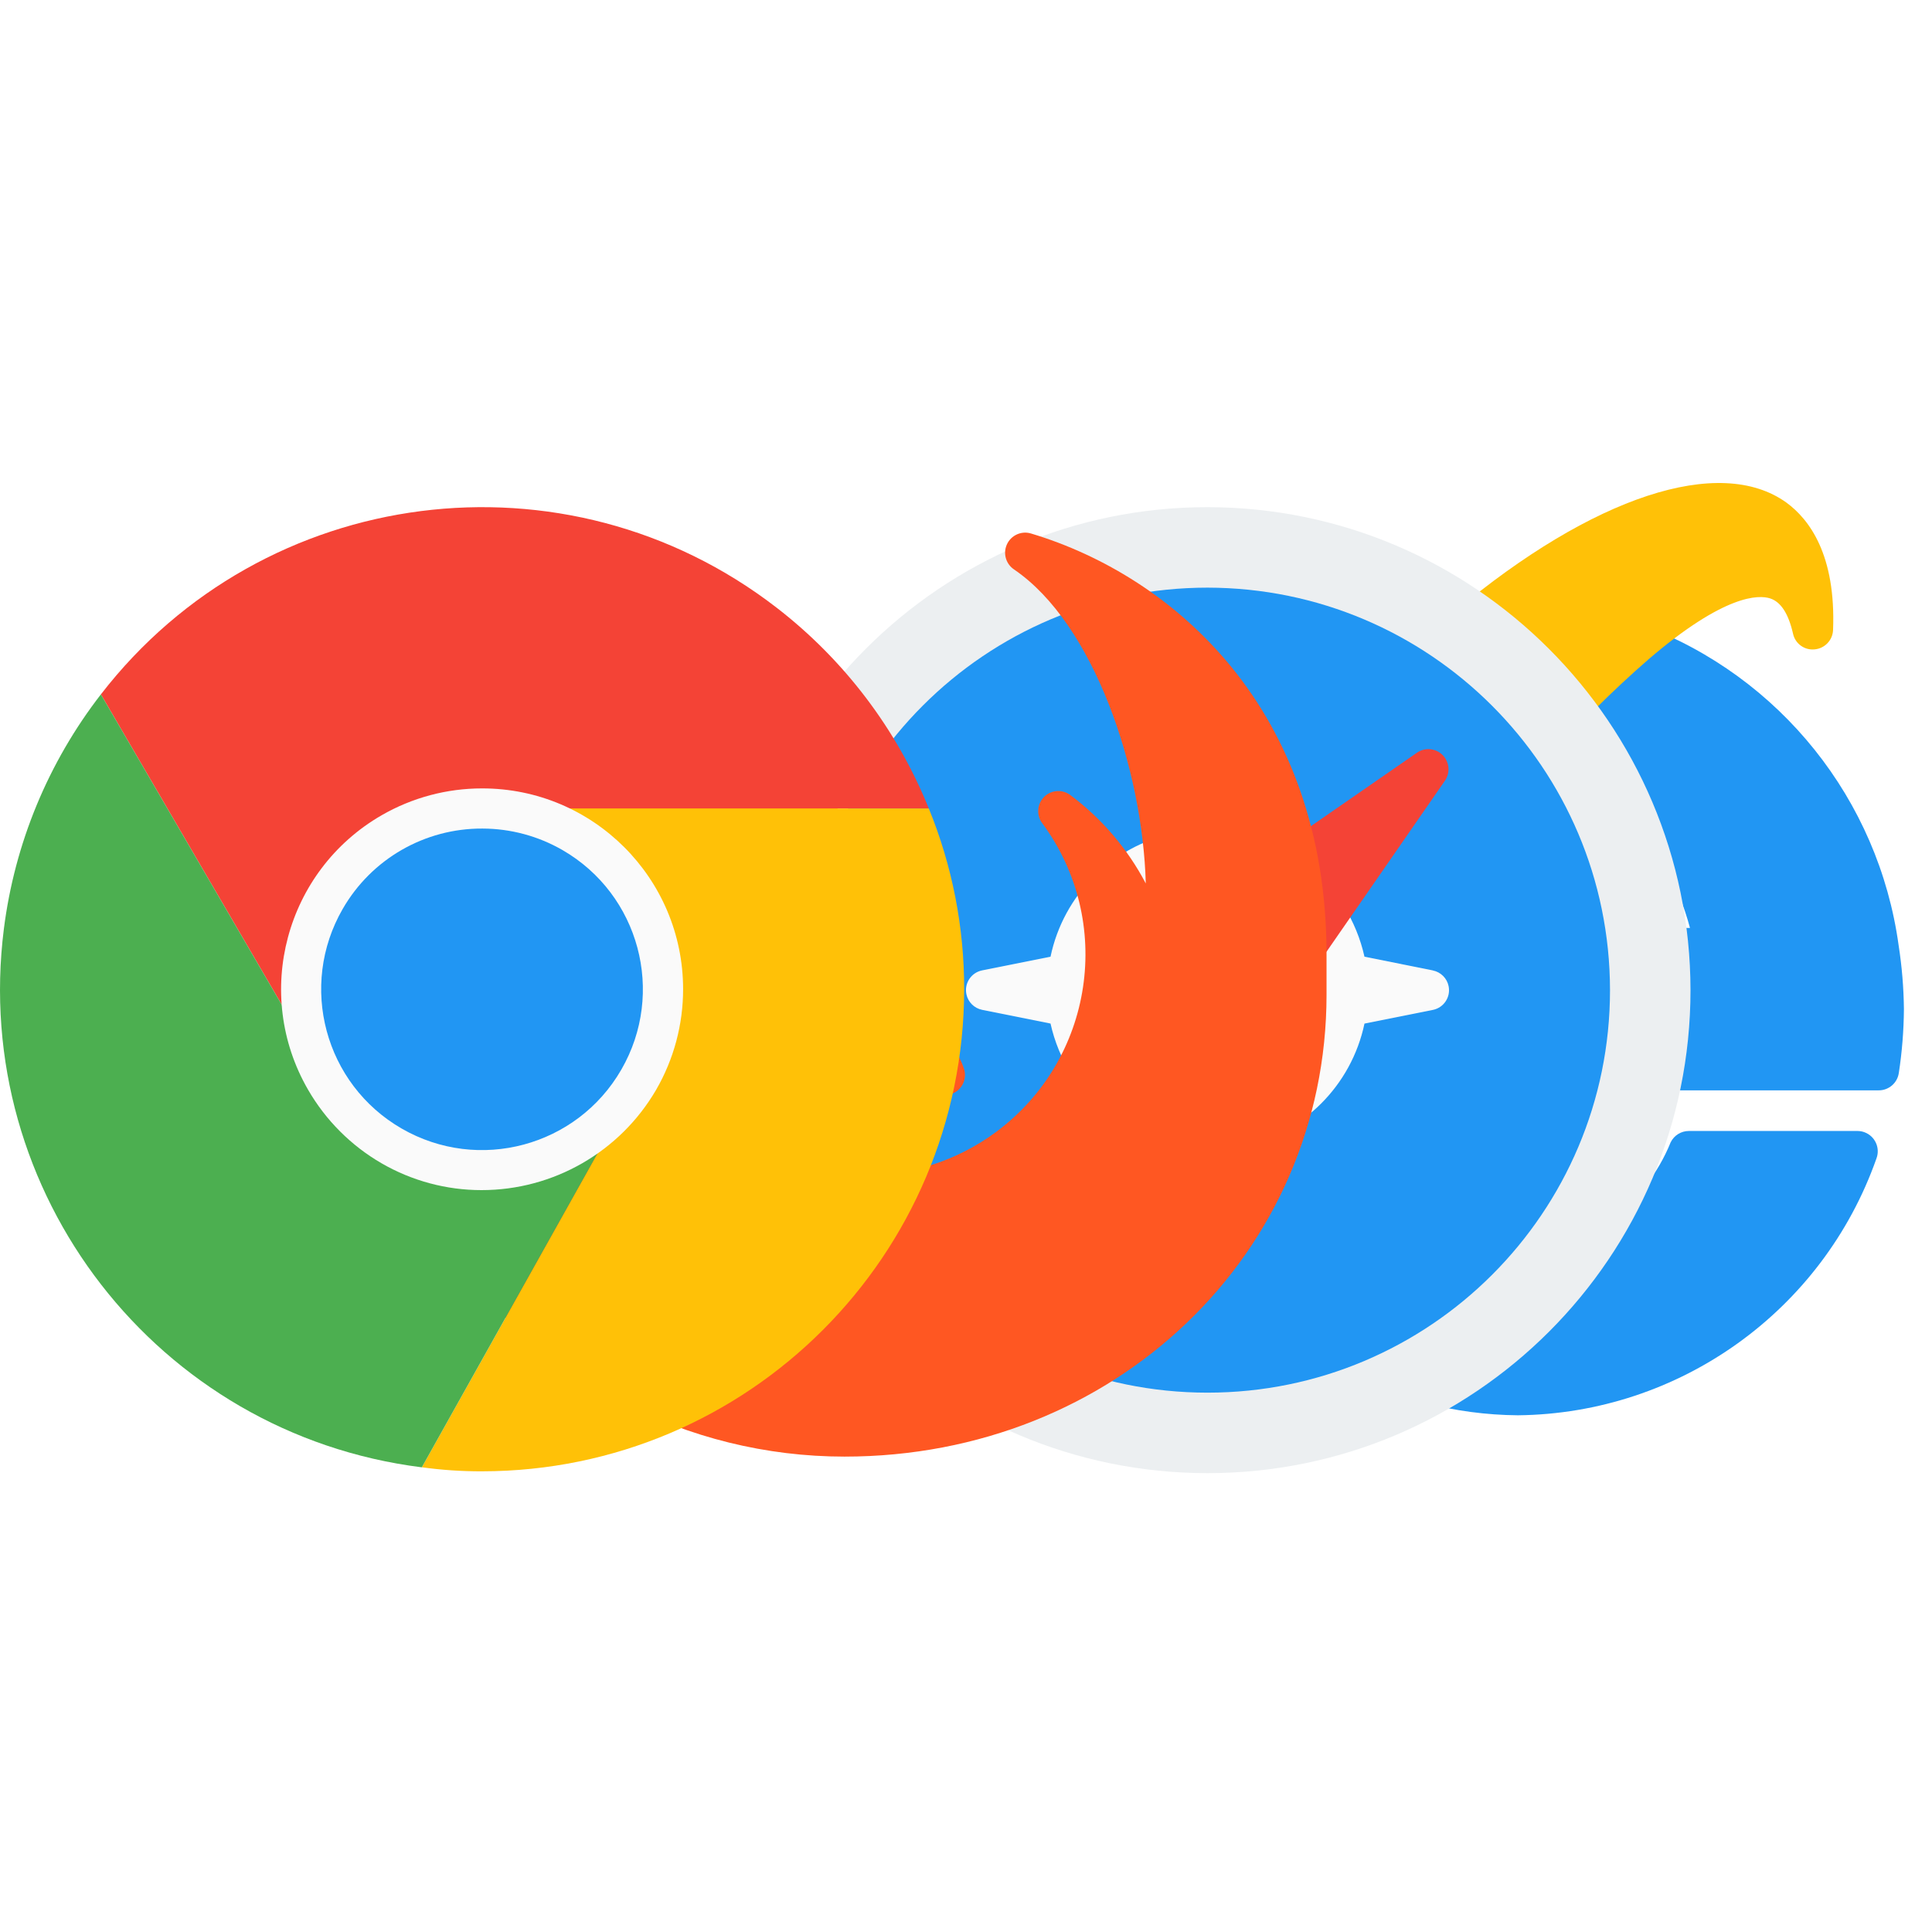
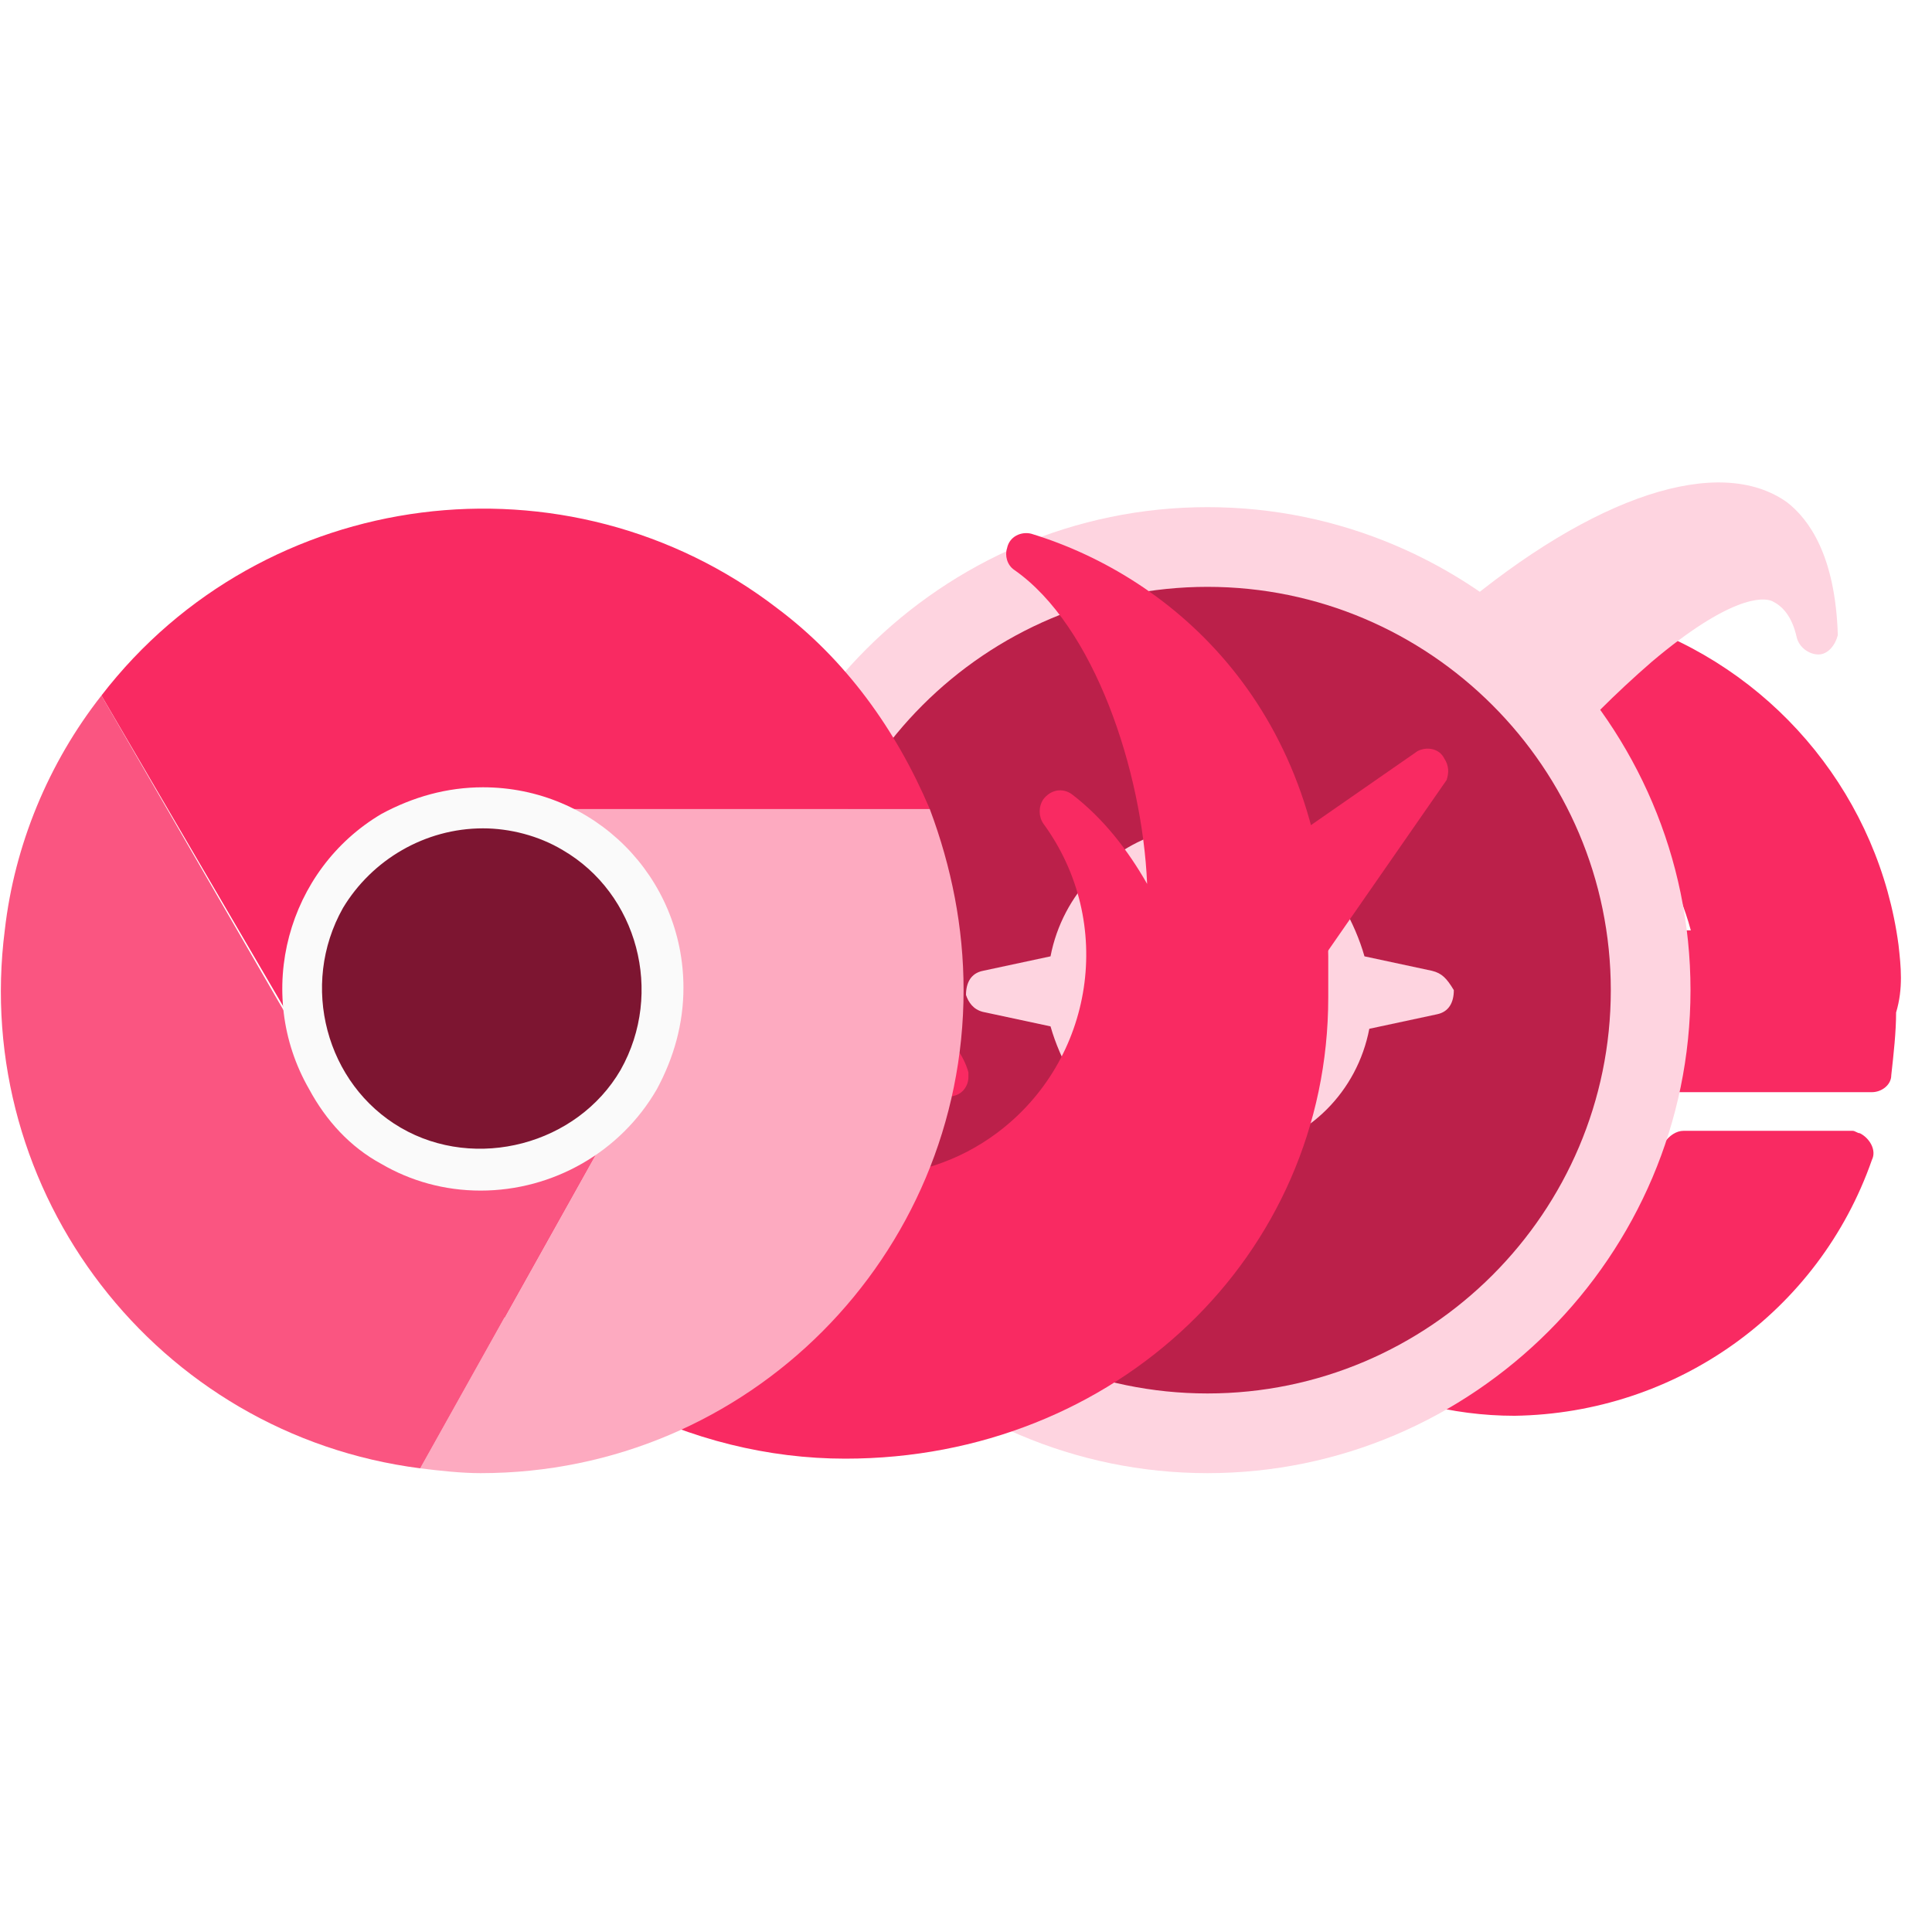
- <svg xmlns="http://www.w3.org/2000/svg" width="80px" height="80px" viewBox="0 0 80 80" version="1.1">
-   <g id="01-Base-/-Ic-/-CrossBrowser" stroke="none" stroke-width="1" fill="none" fill-rule="evenodd">
-     <g id="internet-explorer" transform="translate(45, 20)" fill-rule="nonzero">
-       <g id="Group" transform="translate(1.813254, 5.124415)" fill="#2196F3">
-         <path d="M14.505,1.499 C14.863,1.203 14.913,0.673 14.616,0.315 C14.43,0.09 14.139,-0.022 13.849,0.019 C5.772,1.404 -0.086,8.476 0.058,16.67 C0.061,17.359 0.11,18.047 0.203,18.73 C0.253,19.11 0.554,19.408 0.934,19.455 C0.969,19.457 1.004,19.457 1.039,19.455 C1.384,19.455 1.694,19.244 1.821,18.923 C3.151,15.627 4.886,12.508 6.984,9.638 C9.144,6.624 11.671,3.89 14.505,1.499 Z" id="Path" />
-         <path d="M31.805,14.021 C30.974,7.981 26.896,2.885 21.186,0.751 C20.901,0.648 20.583,0.706 20.353,0.902 C18.804,2.247 17.348,3.696 15.997,5.24 C15.689,5.587 15.72,6.119 16.067,6.427 C16.202,6.546 16.371,6.62 16.55,6.636 C19.554,6.908 22.173,9.594 23.165,13.299 L10.119,13.299 C9.843,13.299 9.585,13.434 9.428,13.661 C8.35,15.215 7.329,16.772 6.4,18.289 L6.4,18.289 L6.4,18.289 C4.955,20.566 3.757,22.991 2.825,25.521 C2.74,25.779 2.786,26.061 2.946,26.28 C2.96,26.3 2.975,26.32 2.991,26.339 C5.87,30.754 10.768,33.435 16.039,33.48 C22.731,33.407 28.664,29.157 30.887,22.844 C31.05,22.409 30.83,21.924 30.395,21.761 C30.301,21.725 30.201,21.707 30.099,21.707 L23.12,21.707 C22.8,21.707 22.508,21.888 22.366,22.174 C21.311,24.788 18.852,26.567 16.039,26.752 C12.803,26.752 10,24.024 8.94,20.025 L30.972,20.025 C31.394,20.029 31.753,19.721 31.813,19.304 C31.947,18.429 32.017,17.546 32.024,16.661 C32.014,15.777 31.941,14.895 31.805,14.021 Z" id="Path" />
+ <svg xmlns="http://www.w3.org/2000/svg" version="1.1" id="Calque_1" x="0px" y="0px" viewBox="0 0 80 80" style="enable-background:new 0 0 80 80;" xml:space="preserve">
+   <style type="text/css">
+ 	.st0{fill:#F92A62;}
+ 	.st1{fill:#FED4E0;}
+ 	.st2{fill:#BB204A;}
+ 	.st3{fill:#FB7FA1;}
+ 	.st4{fill:#FDAAC0;}
+ 	.st5{fill:#FA5581;}
+ 	.st6{fill:#F44336;}
+ 	.st7{fill:#7D1531;}
+ 	.st8{fill:#FAFAFA;}
+ 	.st9{fill:#3E0A18;}
+ </style>
+   <g>
+     <g id="internet-explorer" transform="translate(45, 20)">
+       <g id="Group" transform="translate(1.813254, 5.124415)">
+         <path id="Path" class="st0" d="M14.5,1.5c0.4-0.3,0.4-0.8,0.1-1.2C14.4,0.1,14.1,0,13.8,0C5.8,1.4-0.1,8.5,0.1,16.7     c0,0.7,0.1,1.4,0.1,2.1c0.1,0.4,0.4,0.7,0.7,0.7c0,0,0.1,0,0.1,0c0.3,0,0.7-0.2,0.8-0.5c1.3-3.3,3.1-6.4,5.2-9.3     C9.1,6.6,11.7,3.9,14.5,1.5z" />
+         <path class="st0" d="M31.8,14C31,8,26.9,2.9,21.2,0.8c-0.3-0.1-0.6,0-0.8,0.2c-1.5,1.3-3,2.8-4.4,4.3c-0.3,0.3-0.3,0.9,0.1,1.2     c0.1,0.1,0.3,0.2,0.5,0.2c3,0.3,5.6,3,6.6,6.7h-13c-0.3,0-0.5,0.1-0.7,0.4c-1.1,1.6-2.1,3.1-3,4.6l0,0l0,0     C5,20.6,3.8,23,2.8,25.5c-0.1,0.3,0,0.5,0.1,0.8c0,0,0,0,0,0.1c2.9,4.4,7.8,7.1,13,7.1c6.7-0.1,12.6-4.3,14.8-10.6     c0.2-0.4-0.1-0.9-0.5-1.1c-0.1,0-0.2-0.1-0.3-0.1h-7c-0.3,0-0.6,0.2-0.8,0.5c-1.1,2.6-3.5,4.4-6.3,4.6c-3.2,0-6-2.7-7.1-6.7h22     c0.4,0,0.8-0.3,0.8-0.7c0.1-0.9,0.2-1.8,0.2-2.6C32,15.8,31.9,14.9,31.8,14z" />
      </g>
-       <path d="M28.974,0.813 C26.214,-1.178 20.955,0.551 15.247,5.32 C12.302,7.803 9.677,10.643 7.433,13.773 C5.254,16.757 3.452,20 2.07,23.427 C2.058,23.455 2.049,23.484 2.041,23.513 C-0.65,30.257 -0.586,35.895 2.209,37.888 C3.125,38.524 4.201,38.892 5.316,38.949 C5.504,38.951 5.693,38.933 5.877,38.895 C6.382,38.811 6.826,38.513 7.093,38.076 C7.33,37.68 7.203,37.168 6.809,36.927 C6.291,36.611 4.715,35.646 6.226,31.187 C7.121,28.776 8.266,26.464 9.643,24.292 C10.563,22.798 11.567,21.264 12.625,19.74 L13.814,18.069 C15.455,15.784 17.21,13.583 19.073,11.476 C20.373,9.99 21.773,8.595 23.263,7.3 C26.44,4.577 27.839,4.634 28.292,4.777 C28.744,4.92 29.058,5.416 29.245,6.238 C29.334,6.653 29.72,6.933 30.142,6.889 C30.558,6.851 30.883,6.512 30.903,6.094 C31.026,2.981 29.923,1.508 28.974,0.813 Z" id="Path" fill="#FFC107" />
+       <path class="st1" d="M29,0.8c-2.8-2-8-0.3-13.7,4.5c-2.9,2.5-5.6,5.3-7.8,8.5c-2.2,3-4,6.2-5.4,9.7c0,0,0,0.1,0,0.1    c-2.7,6.7-2.6,12.4,0.2,14.4c0.9,0.6,2,1,3.1,1.1c0.2,0,0.4,0,0.6-0.1c0.5-0.1,0.9-0.4,1.2-0.8c0.2-0.4,0.1-0.9-0.3-1.1    c-0.5-0.3-2.1-1.3-0.6-5.7c0.9-2.4,2-4.7,3.4-6.9c0.9-1.5,1.9-3,3-4.6l1.2-1.7c1.6-2.3,3.4-4.5,5.3-6.6c1.3-1.5,2.7-2.9,4.2-4.2    c3.2-2.7,4.6-2.7,5-2.5s0.8,0.6,1,1.5c0.1,0.4,0.5,0.7,0.9,0.7c0.4,0,0.7-0.4,0.8-0.8C31,3,29.9,1.5,29,0.8z" />
    </g>
-     <g id="safari-(1)" transform="translate(30, 21)" fill-rule="nonzero">
-       <path d="M20,0 C8.954,0 0,8.954 0,20 C0,31.046 8.954,40 20,40 C31.046,40 40,31.046 40,20 C39.988,8.959 31.041,0.012 20,0 Z" id="Path" fill="#ECEFF1" />
-       <path d="M20,3.333 C10.795,3.333 3.333,10.795 3.333,20 C3.333,29.205 10.795,36.667 20,36.667 C29.205,36.667 36.667,29.205 36.667,20 C36.657,10.799 29.201,3.343 20,3.333 Z" id="Path" fill="#2196F3" />
-       <path d="M29.333,19.183 L26.5,18.615 C26.335,17.874 26.045,17.166 25.643,16.522 C25.609,16.467 25.569,16.416 25.523,16.37 L23.63,14.485 C23.584,14.439 23.533,14.399 23.478,14.365 C22.834,13.963 22.126,13.674 21.385,13.508 L20.817,10.667 C20.725,10.216 20.285,9.924 19.834,10.016 C19.506,10.082 19.25,10.339 19.183,10.667 L18.615,13.5 C16.045,14.038 14.038,16.045 13.5,18.615 L10.667,19.182 C10.216,19.273 9.924,19.713 10.016,20.164 C10.082,20.492 10.339,20.748 10.667,20.815 L13.5,21.383 C13.665,22.125 13.955,22.833 14.357,23.477 C14.391,23.532 14.431,23.583 14.477,23.628 L16.362,25.513 C16.407,25.559 16.458,25.599 16.513,25.633 C17.157,26.035 17.865,26.325 18.607,26.49 L19.175,29.323 C19.266,29.774 19.706,30.066 20.157,29.974 C20.485,29.908 20.742,29.651 20.808,29.323 L21.377,26.49 C23.947,25.958 25.958,23.954 26.5,21.385 L29.333,20.818 C29.784,20.727 30.076,20.287 29.984,19.836 C29.918,19.508 29.661,19.252 29.333,19.185 L29.333,19.183 L29.333,19.183 Z" id="Path" fill="#FAFAFA" />
-       <path d="M29.85,11.3 L22.35,22.133 C22.327,22.18 22.293,22.22 22.25,22.25 L17.75,17.75 C17.78,17.707 17.82,17.673 17.867,17.65 L28.7,10.15 C29.089,9.904 29.604,10.019 29.85,10.408 C30.023,10.68 30.023,11.028 29.85,11.3 Z" id="Path" fill="#F44336" />
-       <path d="M22.25,22.25 C22.22,22.293 22.18,22.327 22.133,22.35 L11.3,29.85 C10.974,30.083 10.526,30.041 10.25,29.75 C9.964,29.472 9.921,29.027 10.15,28.7 L17.65,17.867 C17.673,17.82 17.707,17.78 17.75,17.75 L22.25,22.25 Z" id="Path" fill="#CFD8DC" />
+     <g transform="translate(30, 21)">
+       <path class="st1" d="M20,0C9,0,0,9,0,20s9,20,20,20s20-9,20-20C40,9,31,0,20,0z" />
+       <path class="st2" d="M20,3.3C10.8,3.3,3.3,10.8,3.3,20S10.8,36.7,20,36.7S36.7,29.2,36.7,20C36.7,10.8,29.2,3.3,20,3.3z" />
+       <path class="st1" d="M29.3,19.2l-2.8-0.6c-0.2-0.7-0.5-1.4-0.9-2.1c0-0.1-0.1-0.1-0.1-0.2l-1.9-1.9c0,0-0.1-0.1-0.2-0.1    c-0.6-0.4-1.4-0.7-2.1-0.9l-0.6-2.8c-0.1-0.5-0.5-0.7-1-0.7c-0.3,0.1-0.6,0.3-0.7,0.7l-0.6,2.8C16,14,14,16,13.5,18.6l-2.8,0.6    c-0.5,0.1-0.7,0.5-0.7,1c0.1,0.3,0.3,0.6,0.7,0.7l2.8,0.6c0.2,0.7,0.5,1.4,0.9,2.1c0,0.1,0.1,0.1,0.1,0.2l1.9,1.9    c0,0,0.1,0.1,0.2,0.1c0.6,0.4,1.4,0.7,2.1,0.9l0.6,2.8c0.1,0.5,0.5,0.7,1,0.7c0.3-0.1,0.6-0.3,0.7-0.7l0.6-2.8    c2.6-0.5,4.6-2.5,5.1-5.1l2.8-0.6c0.5-0.1,0.7-0.5,0.7-1C29.9,19.5,29.7,19.3,29.3,19.2L29.3,19.2L29.3,19.2z" />
+       <path class="st0" d="M29.9,11.3l-7.5,10.8c0,0-0.1,0.1-0.1,0.1l-4.5-4.5c0,0,0.1-0.1,0.1-0.1l10.8-7.5c0.4-0.2,0.9-0.1,1.1,0.3    C30,10.7,30,11,29.9,11.3z" />
+       <path class="st3" d="M22.2,22.2c0,0-0.1,0.1-0.1,0.1l-10.8,7.5c-0.3,0.2-0.8,0.2-1.1-0.1c-0.3-0.3-0.3-0.7-0.1-1l7.5-10.8    c0,0,0.1-0.1,0.1-0.1L22.2,22.2z" />
    </g>
-     <g id="firefox" transform="translate(15, 22)" fill="#FF5722" fill-rule="nonzero">
-       <path d="M27.693,0.091 C27.254,-0.043 26.789,0.205 26.655,0.645 C26.549,0.994 26.683,1.372 26.986,1.577 C30.296,3.827 32.317,9.854 32.444,14.581 C31.689,13.143 30.622,11.893 29.32,10.922 C28.952,10.646 28.431,10.721 28.156,11.088 C27.934,11.384 27.934,11.79 28.156,12.086 C31.158,16.15 30.297,21.879 26.233,24.881 C24.66,26.043 22.756,26.67 20.8,26.671 C19.871,26.714 18.944,26.567 18.074,26.238 C19.022,25.846 19.926,25.355 20.772,24.773 C21.737,23.996 22.898,23.502 24.127,23.344 C24.586,23.344 24.958,22.971 24.958,22.512 C24.958,22.444 24.95,22.377 24.934,22.311 C24.491,20.879 23.129,19.933 21.632,20.017 C20.827,19.982 20.045,20.292 19.483,20.869 C19.035,21.268 18.573,21.681 16.641,21.681 C13.238,21.681 11.651,19.696 11.651,18.354 C11.703,17.856 11.968,17.405 12.378,17.118 C12.747,16.856 13.143,16.633 13.558,16.453 C13.888,16.764 14.403,16.764 14.734,16.453 C15.206,15.931 15.363,15.197 15.144,14.528 L19.596,11.56 C19.978,11.306 20.081,10.789 19.826,10.407 C19.672,10.176 19.414,10.038 19.137,10.037 L17.473,10.037 C15.622,10.037 14.411,9.677 14.146,9.05 C13.765,8.132 15.02,6.176 16.394,4.804 C16.719,4.479 16.72,3.953 16.395,3.627 C16.24,3.472 16.029,3.384 15.81,3.383 C13.622,3.58 11.648,4.779 10.467,6.632 C9.214,6.518 7.952,6.537 6.703,6.688 C6.436,6.388 6.212,6.052 6.037,5.69 C5.493,4.72 5.14,3.655 4.998,2.551 C4.998,2.092 4.627,1.719 4.167,1.718 C3.946,1.718 3.733,1.806 3.577,1.962 C1.77,3.863 1.267,6.655 2.296,9.067 C-2.833,18.825 0.92,30.894 10.678,36.023 C13.543,37.529 16.732,38.315 19.968,38.315 C31.161,38.315 39.929,29.911 39.929,19.185 L39.929,17.522 C39.929,7.375 33.608,1.866 27.693,0.091 Z" id="Path" />
+     <g id="firefox" transform="translate(15, 22)">
+       <path class="st0" d="M27.7,0.1c-0.4-0.1-0.9,0.1-1,0.6c-0.1,0.3,0,0.7,0.3,0.9c3.3,2.3,5.3,8.3,5.5,13c-0.8-1.4-1.8-2.7-3.1-3.7    c-0.4-0.3-0.9-0.2-1.2,0.2c-0.2,0.3-0.2,0.7,0,1c3,4.1,2.1,9.8-1.9,12.8c-1.6,1.2-3.5,1.8-5.4,1.8c-0.9,0-1.9-0.1-2.7-0.4    c0.9-0.4,1.9-0.9,2.7-1.5c1-0.8,2.1-1.3,3.4-1.4c0.5,0,0.8-0.4,0.8-0.8c0-0.1,0-0.1,0-0.2c-0.4-1.4-1.8-2.4-3.3-2.3    c-0.8,0-1.6,0.3-2.1,0.9c-0.4,0.4-0.9,0.8-2.8,0.8c-3.4,0-5-2-5-3.3c0.1-0.5,0.3-0.9,0.7-1.2c0.4-0.3,0.8-0.5,1.2-0.7    c0.3,0.3,0.8,0.3,1.2,0c0.5-0.5,0.6-1.3,0.4-1.9l4.5-3c0.4-0.3,0.5-0.8,0.2-1.2c-0.2-0.2-0.4-0.4-0.7-0.4h-1.7    c-1.9,0-3.1-0.4-3.3-1c-0.4-0.9,0.9-2.9,2.2-4.2c0.3-0.3,0.3-0.9,0-1.2c-0.2-0.2-0.4-0.2-0.6-0.2c-2.2,0.2-4.2,1.4-5.3,3.2    C9.2,6.5,8,6.5,6.7,6.7C6.4,6.4,6.2,6.1,6,5.7c-0.5-1-0.9-2-1-3.1c0-0.5-0.4-0.8-0.8-0.8C3.9,1.7,3.7,1.8,3.6,2    C1.8,3.9,1.3,6.7,2.3,9.1c-5.1,9.8-1.4,21.8,8.4,27c2.9,1.5,6.1,2.3,9.3,2.3c11.2,0,20-8.4,20-19.1v-1.7    C39.9,7.4,33.6,1.9,27.7,0.1z" />
    </g>
-     <g id="chrome" transform="translate(0, 21)" fill-rule="nonzero">
-       <path d="M38.46,12.477 L19.963,12.477 C15.829,12.473 12.474,15.821 12.47,19.955 C12.469,21.239 12.798,22.502 13.425,23.622 L4.177,7.753 C10.913,-0.965 23.442,-2.572 32.16,4.164 C34.96,6.327 37.134,9.197 38.46,12.477 Z" id="Path" fill="#F44336" />
-       <path d="M39.924,19.963 C39.914,30.983 30.983,39.914 19.963,39.924 C19.128,39.927 18.294,39.871 17.468,39.757 L26.45,23.705 C28.509,20.121 27.281,15.547 23.705,13.475 C22.573,12.82 21.288,12.475 19.979,12.477 L38.46,12.477 C39.431,14.853 39.928,17.396 39.924,19.963 Z" id="Path" fill="#FFC107" />
-       <path d="M26.45,23.705 L17.468,39.757 L17.451,39.757 C6.52,38.376 -1.222,28.395 0.16,17.465 C0.607,13.927 1.994,10.573 4.177,7.753 L13.425,23.622 L13.475,23.705 C15.538,27.288 20.114,28.521 23.697,26.458 C24.841,25.8 25.791,24.85 26.45,23.705 Z" id="Path" fill="#4CAF50" />
-       <path d="M26.45,23.705 C24.388,27.288 19.811,28.521 16.228,26.458 C15.084,25.8 14.134,24.85 13.475,23.705 L13.425,23.622 C11.404,20.016 12.689,15.454 16.296,13.433 C17.416,12.805 18.679,12.476 19.963,12.477 L19.979,12.477 C21.288,12.475 22.573,12.82 23.705,13.475 C27.282,15.547 28.509,20.121 26.45,23.705 Z" id="Path" fill="#F44336" />
-       <path d="M26.45,23.705 C24.388,27.288 19.811,28.521 16.228,26.458 C15.084,25.8 14.134,24.85 13.475,23.705 L13.425,23.622 C11.404,20.016 12.689,15.454 16.296,13.433 C17.416,12.805 18.679,12.476 19.963,12.477 L19.979,12.477 C21.288,12.475 22.573,12.82 23.705,13.475 C27.282,15.547 28.509,20.121 26.45,23.705 Z" id="Path" fill="#2196F3" />
-       <path d="M19.934,28.28 C18.484,28.28 17.06,27.897 15.804,27.172 C14.538,26.44 13.487,25.388 12.755,24.121 C10.458,20.143 11.821,15.057 15.799,12.76 C17.065,12.029 18.501,11.645 19.963,11.646 C24.556,11.642 28.283,15.363 28.286,19.956 C28.287,21.418 27.903,22.855 27.172,24.121 L27.172,24.121 C25.673,26.698 22.916,28.283 19.934,28.28 Z M19.978,13.309 C17.591,13.296 15.381,14.567 14.191,16.636 C12.353,19.822 13.446,23.894 16.632,25.731 C19.818,27.569 23.891,26.476 25.728,23.29 L25.728,23.29 C27.565,20.107 26.475,16.038 23.293,14.2 C22.285,13.619 21.143,13.311 19.979,13.309 L19.978,13.309 L19.978,13.309 Z" id="Shape" fill="#FAFAFA" />
+     <g id="chrome" transform="translate(0, 21)">
+       <path class="st0" d="M38.5,12.5H20c-4.1,0-7.5,3.3-7.5,7.5c0,1.3,0.3,2.5,1,3.7L4.2,7.8c6.7-8.7,19.3-10.3,28-3.6    C35,6.3,37.1,9.2,38.5,12.5z" />
+       <path class="st4" d="M39.9,20c0,11-8.9,20-20,20c-0.8,0-1.7-0.1-2.5-0.2l9-16.1c2.1-3.6,0.8-8.2-2.7-10.2c-1.1-0.7-2.4-1-3.7-1    h18.5C39.4,14.9,39.9,17.4,39.9,20z" />
+       <path class="st5" d="M26.4,23.7l-9,16.1h0C6.5,38.4-1.2,28.4,0.2,17.5c0.4-3.5,1.8-6.9,4-9.7l9.2,15.9l0,0.1    c2.1,3.6,6.6,4.8,10.2,2.8C24.8,25.8,25.8,24.8,26.4,23.7z" />
+       <path class="st6" d="M26.4,23.7c-2.1,3.6-6.6,4.8-10.2,2.8c-1.1-0.7-2.1-1.6-2.8-2.8l0-0.1c-2-3.6-0.7-8.2,2.9-10.2    c1.1-0.6,2.4-1,3.7-1h0c1.3,0,2.6,0.3,3.7,1C27.3,15.5,28.5,20.1,26.4,23.7z" />
+       <path class="st7" d="M26.4,23.7c-2.1,3.6-6.6,4.8-10.2,2.8c-1.1-0.7-2.1-1.6-2.8-2.8l0-0.1c-2-3.6-0.7-8.2,2.9-10.2    c1.1-0.6,2.4-1,3.7-1h0c1.3,0,2.6,0.3,3.7,1C27.3,15.5,28.5,20.1,26.4,23.7z" />
+       <path id="Shape" class="st8" d="M19.9,28.3c-1.5,0-2.9-0.4-4.1-1.1c-1.3-0.7-2.3-1.8-3-3.1c-2.3-4-0.9-9.1,3-11.4    c1.3-0.7,2.7-1.1,4.2-1.1c4.6,0,8.3,3.7,8.3,8.3c0,1.5-0.4,2.9-1.1,4.2l0,0C25.7,26.7,22.9,28.3,19.9,28.3z M20,13.3    c-2.4,0-4.6,1.3-5.8,3.3c-1.8,3.2-0.7,7.3,2.4,9.1s7.3,0.7,9.1-2.4l0,0c1.8-3.2,0.7-7.3-2.4-9.1C22.3,13.6,21.1,13.3,20,13.3    L20,13.3L20,13.3z" />
    </g>
  </g>
+   <rect x="-108.5" y="108.8" class="st9" width="25.7" height="25.7" />
+   <rect x="-70.7" y="108.8" class="st7" width="25.7" height="25.7" />
+   <rect x="-30.3" y="108.8" class="st2" width="25.7" height="25.7" />
+   <rect x="4.8" y="108.8" class="st0" width="25.7" height="25.7" />
+   <rect x="40" y="108.8" class="st5" width="25.7" height="25.7" />
+   <rect x="83.6" y="108.8" class="st3" width="25.7" height="25.7" />
+   <rect x="122.9" y="108.8" class="st4" width="25.7" height="25.7" />
+   <rect x="173" y="108.8" class="st1" width="25.7" height="25.7" />
</svg>
